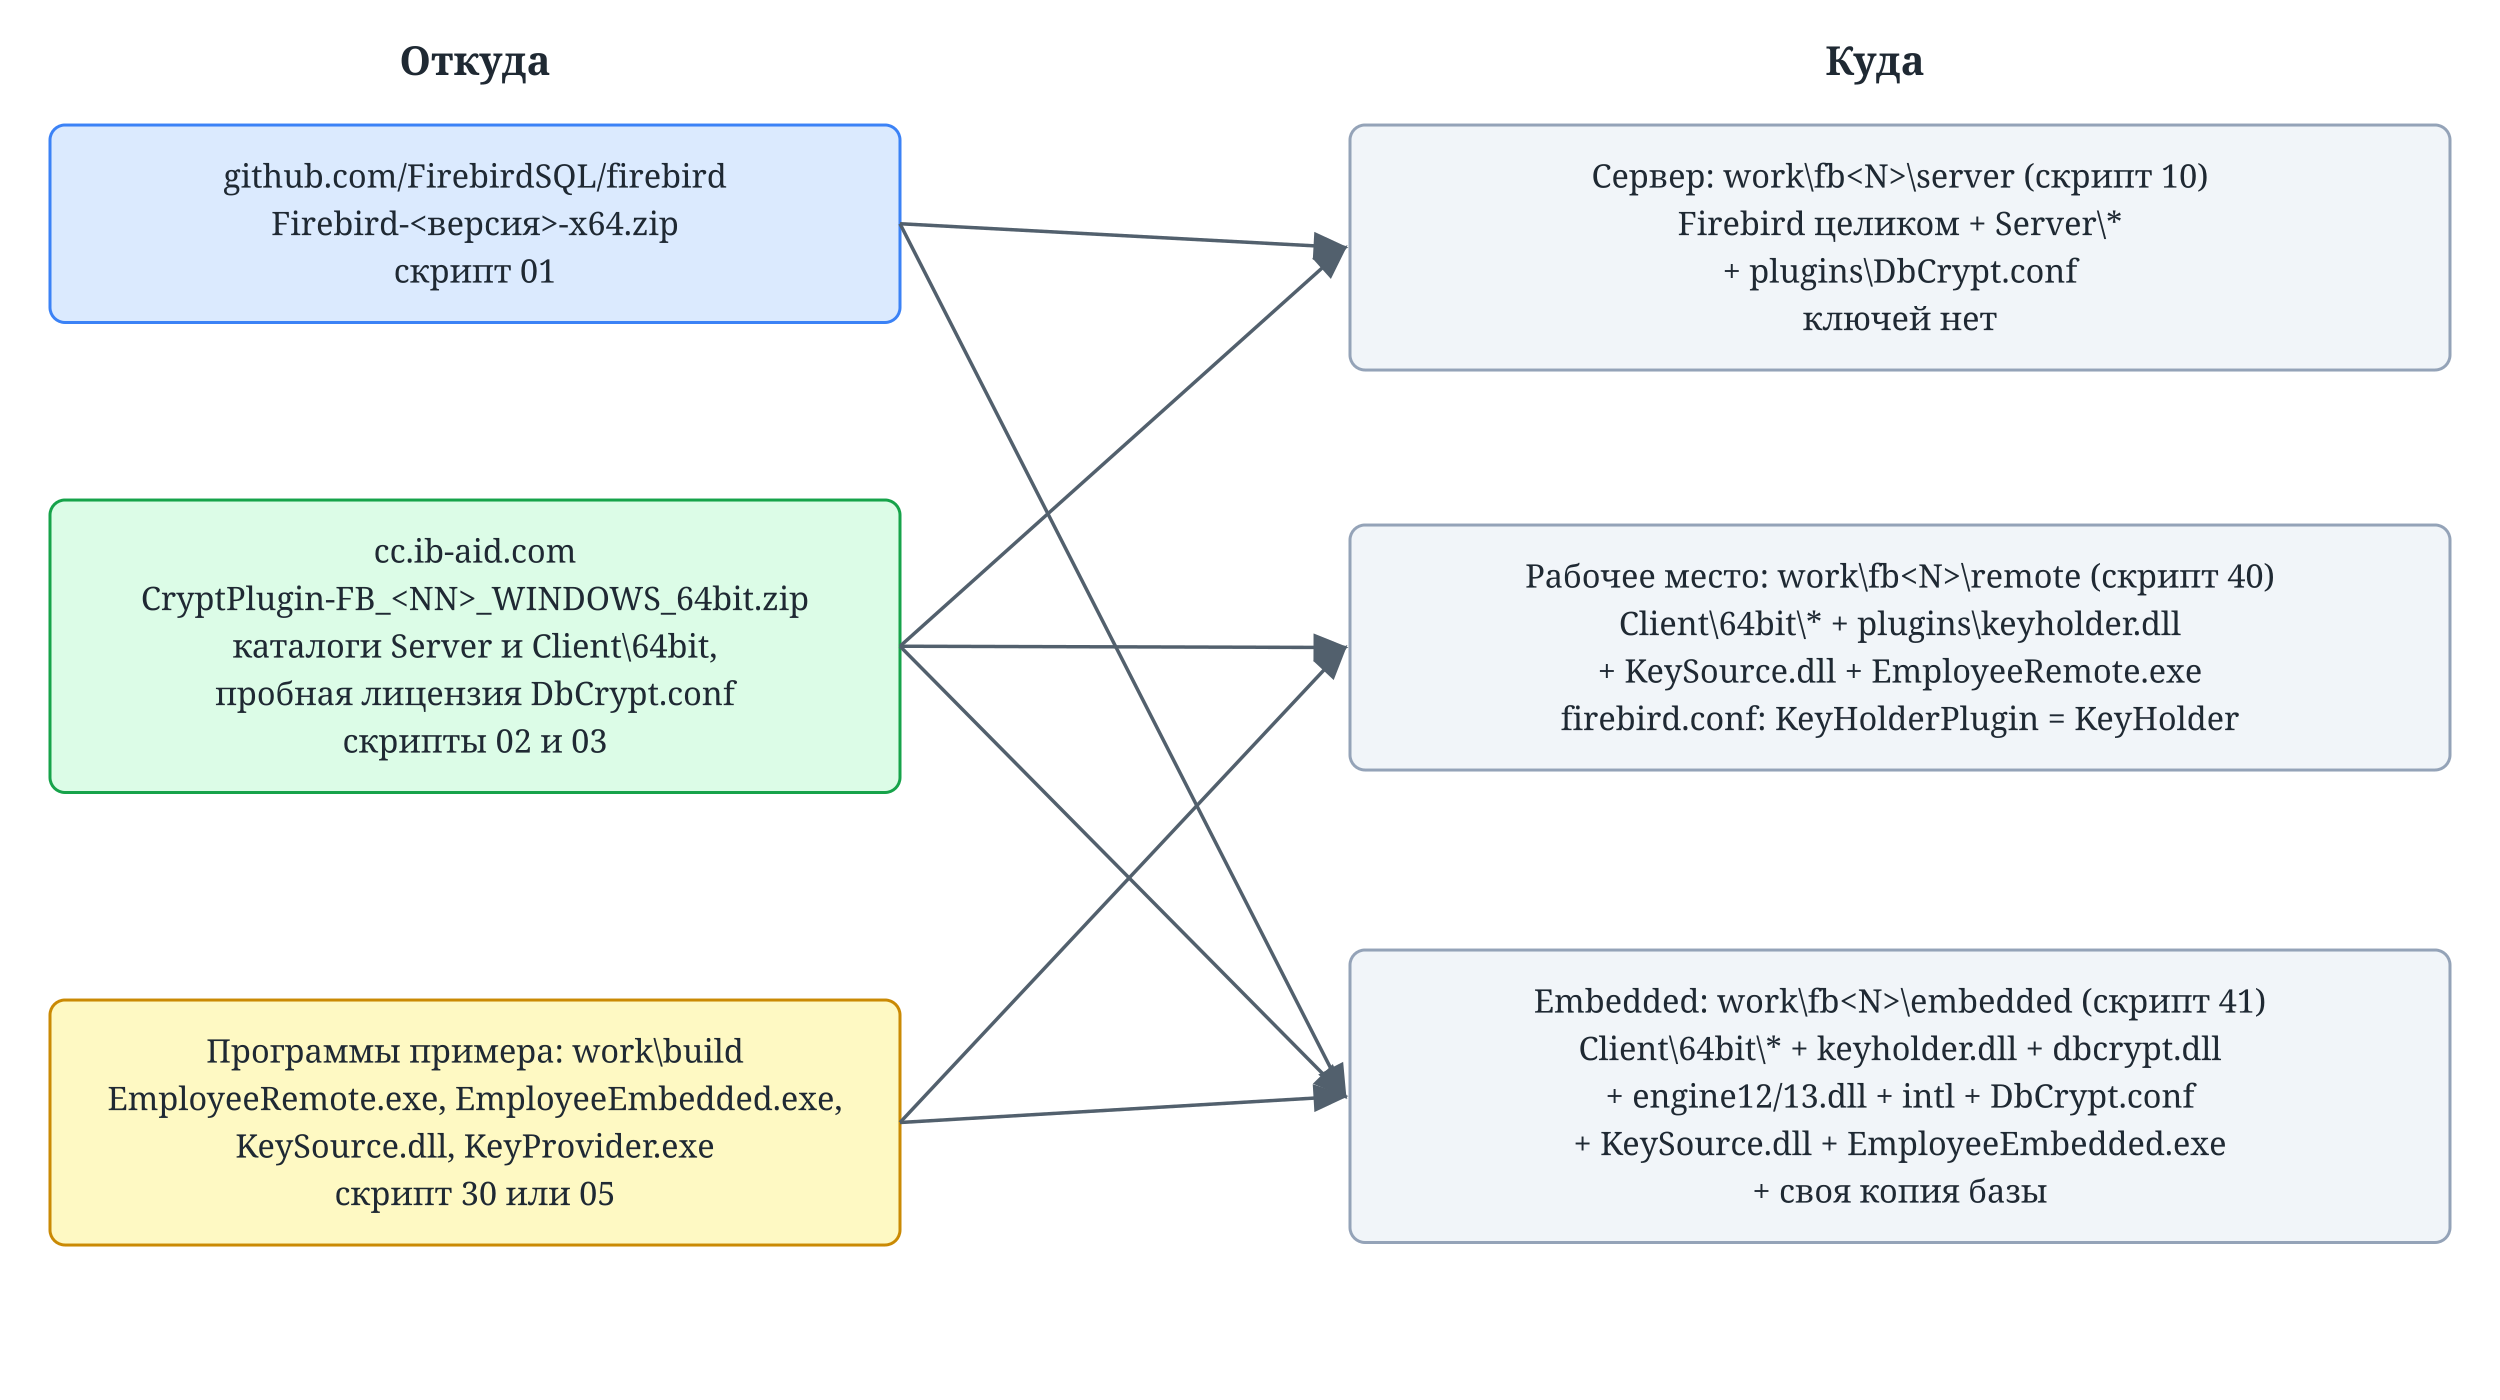
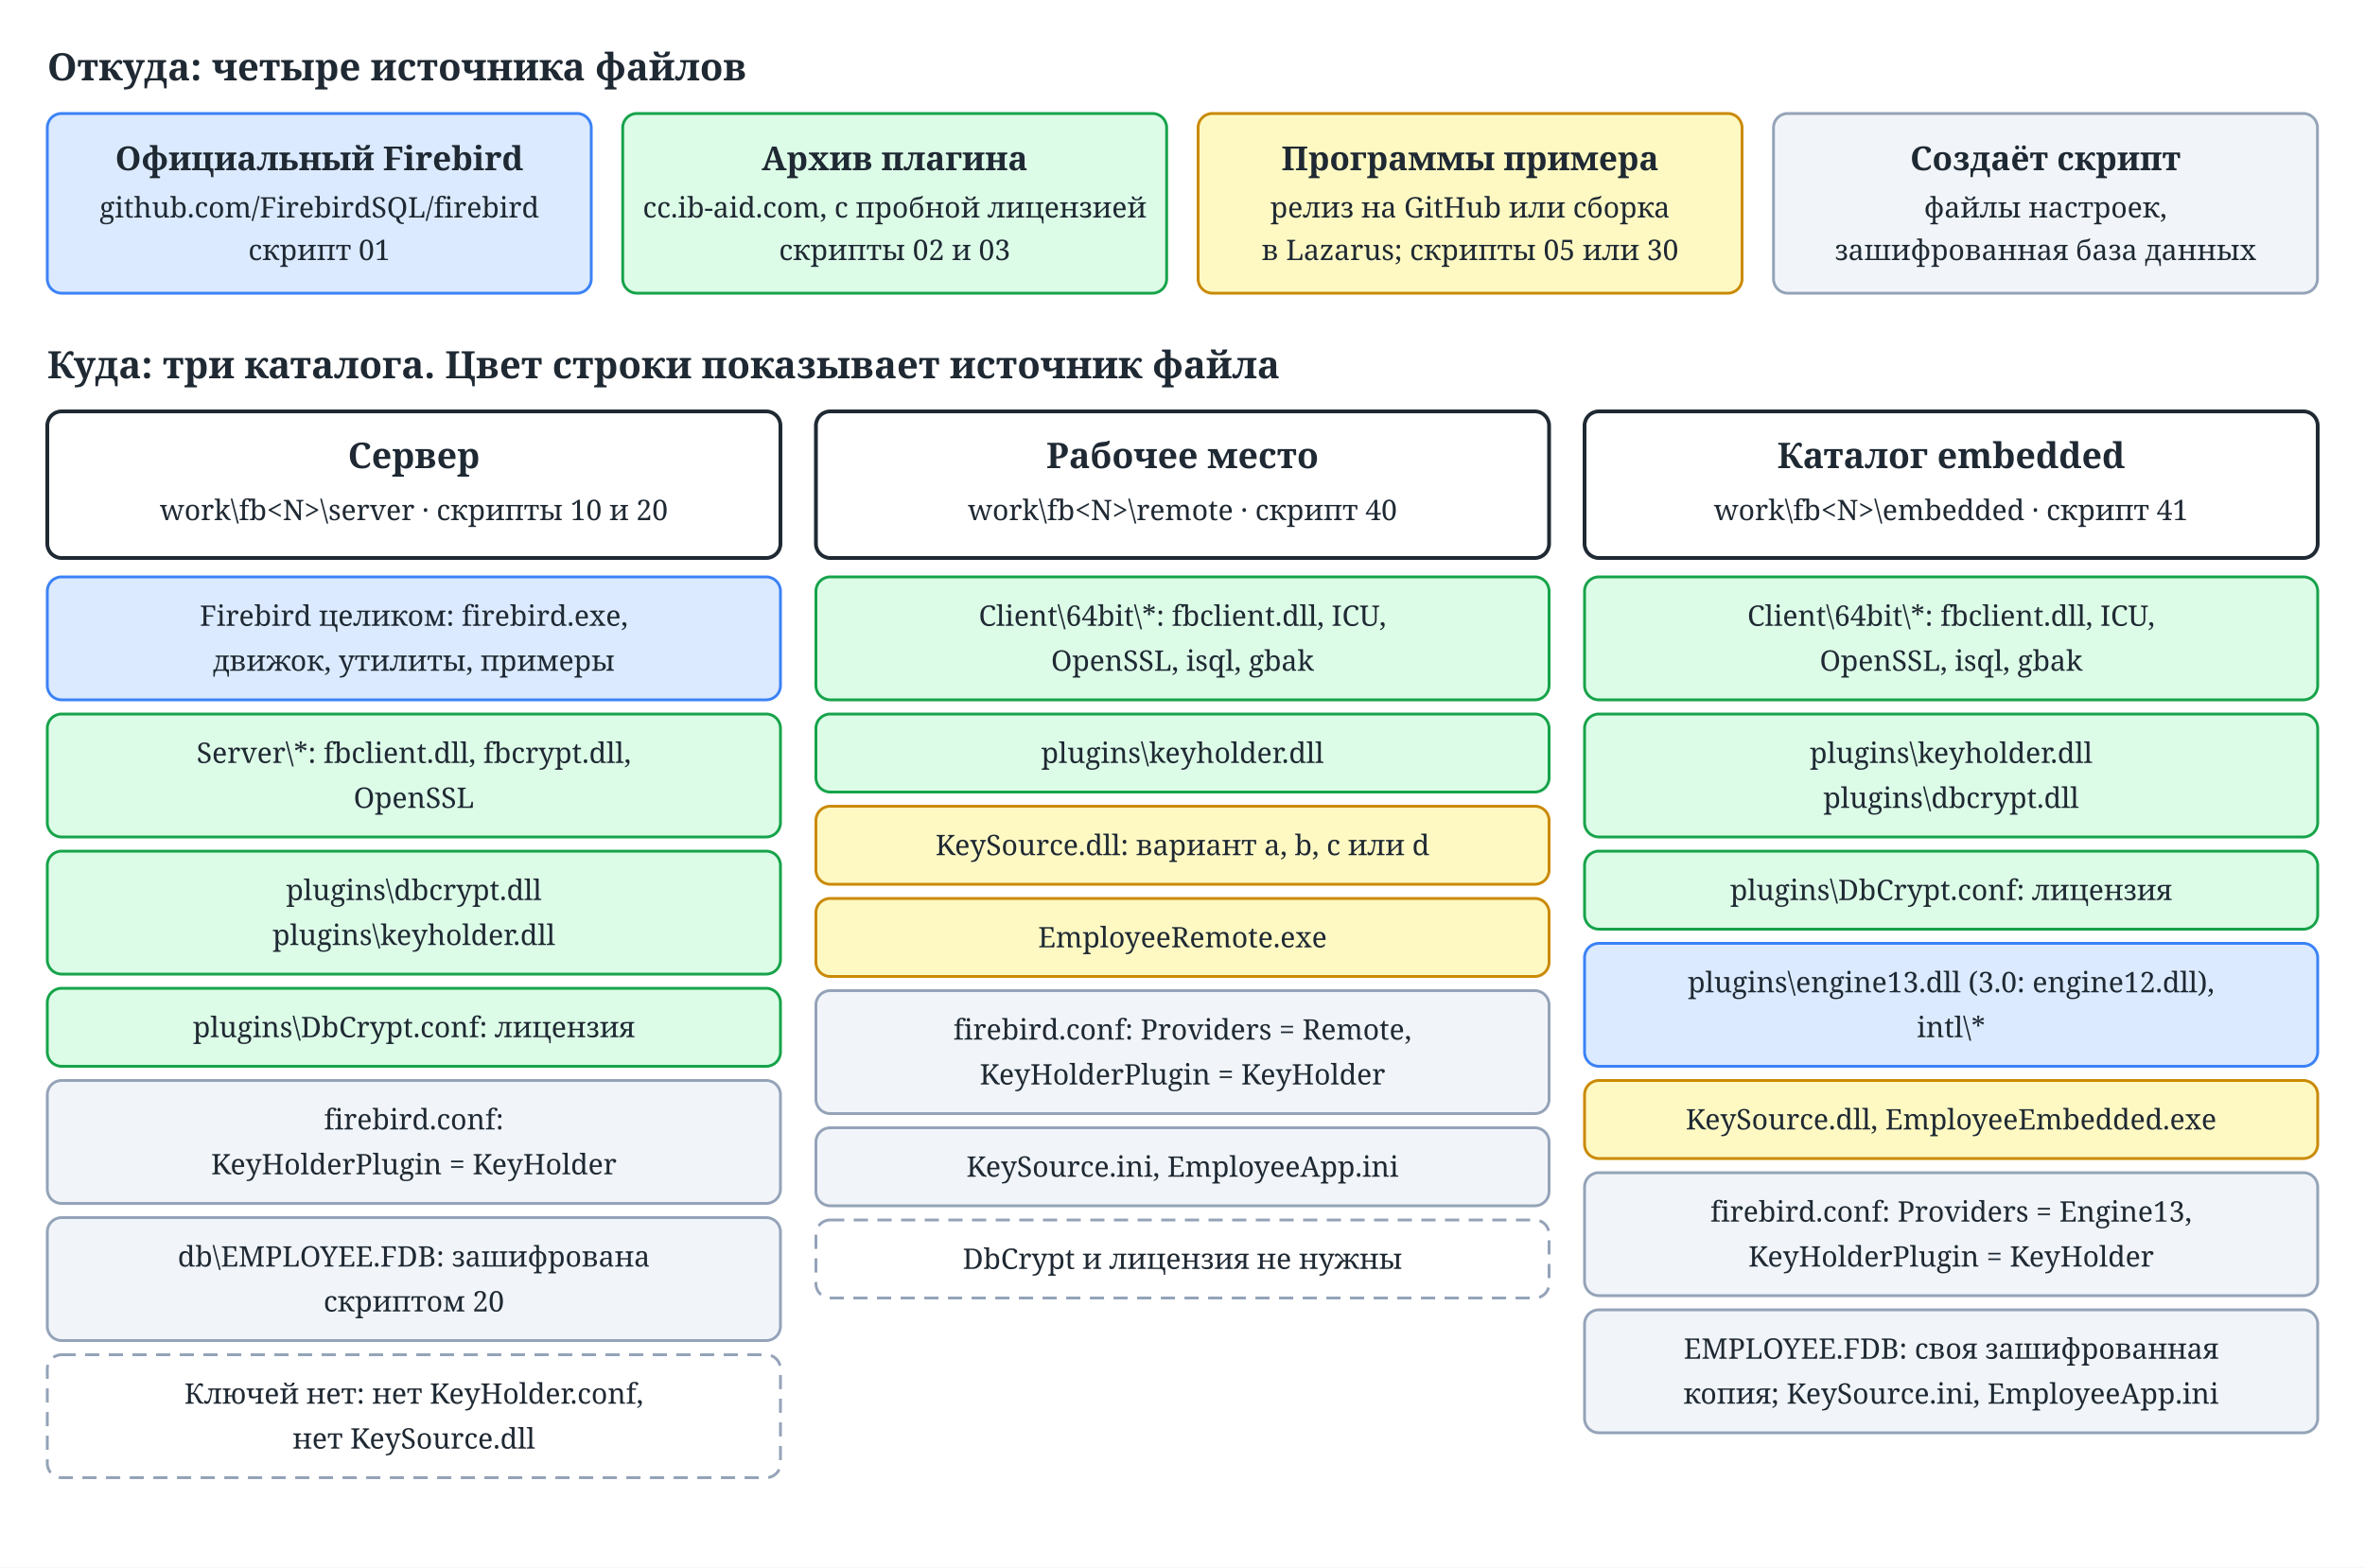
- <svg xmlns="http://www.w3.org/2000/svg" width="1000" height="560" viewBox="0 0 1000 560">
+ <svg xmlns="http://www.w3.org/2000/svg" width="1000" height="663" viewBox="0 0 1000 663">
  <defs>
    <marker id="arrow" markerWidth="10" markerHeight="8" refX="9" refY="4" orient="auto">
      <path d="M0,0 L10,4 L0,8 z" fill="#52606d" />
    </marker>
+     <marker id="arrowkey" markerUnits="userSpaceOnUse" markerWidth="14" markerHeight="12" refX="12" refY="6" orient="auto">
+       <path d="M0,0 L14,6 L0,12 z" fill="#b45309" />
+     </marker>
  </defs>
-   <rect x="0" y="0" width="1000" height="560" fill="#ffffff" />
-   <text x="190" y="30" font-family="Noto Serif, Segoe UI, Arial, sans-serif" font-size="16" text-anchor="middle" fill="#1f2933" font-weight="bold">Откуда</text>
-   <text x="750" y="30" font-family="Noto Serif, Segoe UI, Arial, sans-serif" font-size="16" text-anchor="middle" fill="#1f2933" font-weight="bold">Куда</text>
-   <rect x="20" y="50" width="340" height="79" rx="6" fill="#dbeafe" stroke="#3b82f6" stroke-width="1.2" />
-   <text x="190.0" y="75.05" font-family="Noto Serif, Segoe UI, Arial, sans-serif" font-size="13" text-anchor="middle" fill="#1f2933">github.com/FirebirdSQL/firebird</text>
-   <text x="190.0" y="94.05" font-family="Noto Serif, Segoe UI, Arial, sans-serif" font-size="13" text-anchor="middle" fill="#1f2933">Firebird-&lt;версия&gt;-x64.zip</text>
-   <text x="190.0" y="113.05" font-family="Noto Serif, Segoe UI, Arial, sans-serif" font-size="13" text-anchor="middle" fill="#1f2933">скрипт 01</text>
-   <rect x="20" y="200" width="340" height="117" rx="6" fill="#dcfce7" stroke="#16a34a" stroke-width="1.2" />
-   <text x="190.0" y="225.05" font-family="Noto Serif, Segoe UI, Arial, sans-serif" font-size="13" text-anchor="middle" fill="#1f2933">cc.ib-aid.com</text>
-   <text x="190.0" y="244.05" font-family="Noto Serif, Segoe UI, Arial, sans-serif" font-size="13" text-anchor="middle" fill="#1f2933">CryptPlugin-FB_&lt;NN&gt;_WINDOWS_64bit.zip</text>
-   <text x="190.0" y="263.05" font-family="Noto Serif, Segoe UI, Arial, sans-serif" font-size="13" text-anchor="middle" fill="#1f2933">каталоги Server и Client\64bit,</text>
-   <text x="190.0" y="282.05" font-family="Noto Serif, Segoe UI, Arial, sans-serif" font-size="13" text-anchor="middle" fill="#1f2933">пробная лицензия DbCrypt.conf</text>
-   <text x="190.0" y="301.05" font-family="Noto Serif, Segoe UI, Arial, sans-serif" font-size="13" text-anchor="middle" fill="#1f2933">скрипты 02 и 03</text>
-   <rect x="20" y="400" width="340" height="98" rx="6" fill="#fef9c3" stroke="#ca8a04" stroke-width="1.2" />
-   <text x="190.0" y="425.05" font-family="Noto Serif, Segoe UI, Arial, sans-serif" font-size="13" text-anchor="middle" fill="#1f2933">Программы примера: work\build</text>
-   <text x="190.0" y="444.05" font-family="Noto Serif, Segoe UI, Arial, sans-serif" font-size="13" text-anchor="middle" fill="#1f2933">EmployeeRemote.exe, EmployeeEmbedded.exe,</text>
-   <text x="190.0" y="463.05" font-family="Noto Serif, Segoe UI, Arial, sans-serif" font-size="13" text-anchor="middle" fill="#1f2933">KeySource.dll, KeyProvider.exe</text>
-   <text x="190.0" y="482.05" font-family="Noto Serif, Segoe UI, Arial, sans-serif" font-size="13" text-anchor="middle" fill="#1f2933">скрипт 30 или 05</text>
-   <rect x="540" y="50" width="440" height="98" rx="6" fill="#f1f5f9" stroke="#94a3b8" stroke-width="1.2" />
-   <text x="760.0" y="75.05" font-family="Noto Serif, Segoe UI, Arial, sans-serif" font-size="13" text-anchor="middle" fill="#1f2933">Сервер: work\fb&lt;N&gt;\server  (скрипт 10)</text>
-   <text x="760.0" y="94.05" font-family="Noto Serif, Segoe UI, Arial, sans-serif" font-size="13" text-anchor="middle" fill="#1f2933">Firebird целиком + Server\*</text>
-   <text x="760.0" y="113.05" font-family="Noto Serif, Segoe UI, Arial, sans-serif" font-size="13" text-anchor="middle" fill="#1f2933">+ plugins\DbCrypt.conf</text>
-   <text x="760.0" y="132.05" font-family="Noto Serif, Segoe UI, Arial, sans-serif" font-size="13" text-anchor="middle" fill="#1f2933">ключей нет</text>
-   <rect x="540" y="210" width="440" height="98" rx="6" fill="#f1f5f9" stroke="#94a3b8" stroke-width="1.2" />
-   <text x="760.0" y="235.05" font-family="Noto Serif, Segoe UI, Arial, sans-serif" font-size="13" text-anchor="middle" fill="#1f2933">Рабочее место: work\fb&lt;N&gt;\remote  (скрипт 40)</text>
-   <text x="760.0" y="254.05" font-family="Noto Serif, Segoe UI, Arial, sans-serif" font-size="13" text-anchor="middle" fill="#1f2933">Client\64bit\* + plugins\keyholder.dll</text>
-   <text x="760.0" y="273.05" font-family="Noto Serif, Segoe UI, Arial, sans-serif" font-size="13" text-anchor="middle" fill="#1f2933">+ KeySource.dll + EmployeeRemote.exe</text>
-   <text x="760.0" y="292.05" font-family="Noto Serif, Segoe UI, Arial, sans-serif" font-size="13" text-anchor="middle" fill="#1f2933">firebird.conf: KeyHolderPlugin = KeyHolder</text>
-   <rect x="540" y="380" width="440" height="117" rx="6" fill="#f1f5f9" stroke="#94a3b8" stroke-width="1.2" />
-   <text x="760.0" y="405.05" font-family="Noto Serif, Segoe UI, Arial, sans-serif" font-size="13" text-anchor="middle" fill="#1f2933">Embedded: work\fb&lt;N&gt;\embedded  (скрипт 41)</text>
-   <text x="760.0" y="424.05" font-family="Noto Serif, Segoe UI, Arial, sans-serif" font-size="13" text-anchor="middle" fill="#1f2933">Client\64bit\* + keyholder.dll + dbcrypt.dll</text>
-   <text x="760.0" y="443.05" font-family="Noto Serif, Segoe UI, Arial, sans-serif" font-size="13" text-anchor="middle" fill="#1f2933">+ engine12/13.dll + intl + DbCrypt.conf</text>
-   <text x="760.0" y="462.05" font-family="Noto Serif, Segoe UI, Arial, sans-serif" font-size="13" text-anchor="middle" fill="#1f2933">+ KeySource.dll + EmployeeEmbedded.exe</text>
-   <text x="760.0" y="481.05" font-family="Noto Serif, Segoe UI, Arial, sans-serif" font-size="13" text-anchor="middle" fill="#1f2933">+ своя копия базы</text>
-   <line x1="360" y1="89.5" x2="538" y2="99.0" stroke="#52606d" stroke-width="1.4" marker-end="url(#arrow)" />
-   <line x1="360" y1="89.5" x2="538" y2="438.5" stroke="#52606d" stroke-width="1.4" marker-end="url(#arrow)" />
-   <line x1="360" y1="258.5" x2="538" y2="99.0" stroke="#52606d" stroke-width="1.4" marker-end="url(#arrow)" />
-   <line x1="360" y1="258.5" x2="538" y2="259.0" stroke="#52606d" stroke-width="1.4" marker-end="url(#arrow)" />
-   <line x1="360" y1="258.5" x2="538" y2="438.5" stroke="#52606d" stroke-width="1.4" marker-end="url(#arrow)" />
-   <line x1="360" y1="449.0" x2="538" y2="259.0" stroke="#52606d" stroke-width="1.4" marker-end="url(#arrow)" />
-   <line x1="360" y1="449.0" x2="538" y2="438.5" stroke="#52606d" stroke-width="1.4" marker-end="url(#arrow)" />
+   <rect x="0" y="0" width="1000" height="663" fill="#ffffff" />
+   <text x="20" y="34" font-family="Noto Serif, Segoe UI, Arial, sans-serif" font-size="16" text-anchor="start" fill="#1f2933" font-weight="bold">Откуда: четыре источника файлов</text>
+   <rect x="20.0" y="48" width="230" height="76" rx="6" fill="#dbeafe" stroke="#3b82f6" stroke-width="1.2" />
+   <text x="135.0" y="72" font-family="Noto Serif, Segoe UI, Arial, sans-serif" font-size="14" text-anchor="middle" fill="#1f2933" font-weight="bold">Официальный Firebird</text>
+   <text x="135.0" y="92" font-family="Noto Serif, Segoe UI, Arial, sans-serif" font-size="12" text-anchor="middle" fill="#1f2933">github.com/FirebirdSQL/firebird</text>
+   <text x="135.0" y="110" font-family="Noto Serif, Segoe UI, Arial, sans-serif" font-size="12" text-anchor="middle" fill="#1f2933">скрипт 01</text>
+   <rect x="263.3" y="48" width="230" height="76" rx="6" fill="#dcfce7" stroke="#16a34a" stroke-width="1.2" />
+   <text x="378.3" y="72" font-family="Noto Serif, Segoe UI, Arial, sans-serif" font-size="14" text-anchor="middle" fill="#1f2933" font-weight="bold">Архив плагина</text>
+   <text x="378.3" y="92" font-family="Noto Serif, Segoe UI, Arial, sans-serif" font-size="12" text-anchor="middle" fill="#1f2933">cc.ib-aid.com, с пробной лицензией</text>
+   <text x="378.3" y="110" font-family="Noto Serif, Segoe UI, Arial, sans-serif" font-size="12" text-anchor="middle" fill="#1f2933">скрипты 02 и 03</text>
+   <rect x="506.6" y="48" width="230" height="76" rx="6" fill="#fef9c3" stroke="#ca8a04" stroke-width="1.2" />
+   <text x="621.6" y="72" font-family="Noto Serif, Segoe UI, Arial, sans-serif" font-size="14" text-anchor="middle" fill="#1f2933" font-weight="bold">Программы примера</text>
+   <text x="621.6" y="92" font-family="Noto Serif, Segoe UI, Arial, sans-serif" font-size="12" text-anchor="middle" fill="#1f2933">релиз на GitHub или сборка</text>
+   <text x="621.6" y="110" font-family="Noto Serif, Segoe UI, Arial, sans-serif" font-size="12" text-anchor="middle" fill="#1f2933">в Lazarus; скрипты 05 или 30</text>
+   <rect x="749.9" y="48" width="230" height="76" rx="6" fill="#f1f5f9" stroke="#94a3b8" stroke-width="1.2" />
+   <text x="864.9" y="72" font-family="Noto Serif, Segoe UI, Arial, sans-serif" font-size="14" text-anchor="middle" fill="#1f2933" font-weight="bold">Создаёт скрипт</text>
+   <text x="864.9" y="92" font-family="Noto Serif, Segoe UI, Arial, sans-serif" font-size="12" text-anchor="middle" fill="#1f2933">файлы настроек,</text>
+   <text x="864.9" y="110" font-family="Noto Serif, Segoe UI, Arial, sans-serif" font-size="12" text-anchor="middle" fill="#1f2933">зашифрованная база данных</text>
+   <text x="20" y="160" font-family="Noto Serif, Segoe UI, Arial, sans-serif" font-size="16" text-anchor="start" fill="#1f2933" font-weight="bold">Куда: три каталога. Цвет строки показывает источник файла</text>
+   <rect x="20" y="174" width="310" height="62" rx="6" fill="#ffffff" stroke="#1f2933" stroke-width="1.6" />
+   <text x="175" y="198" font-family="Noto Serif, Segoe UI, Arial, sans-serif" font-size="15" text-anchor="middle" fill="#1f2933" font-weight="bold">Сервер</text>
+   <text x="175" y="220" font-family="Noto Serif, Segoe UI, Arial, sans-serif" font-size="12" text-anchor="middle" fill="#1f2933">work\fb&lt;N&gt;\server · скрипты 10 и 20</text>
+   <rect x="20" y="244" width="310" height="52" rx="6" fill="#dbeafe" stroke="#3b82f6" stroke-width="1.2" />
+   <text x="175.0" y="264.7" font-family="Noto Serif, Segoe UI, Arial, sans-serif" font-size="12" text-anchor="middle" fill="#1f2933">Firebird целиком: firebird.exe,</text>
+   <text x="175.0" y="283.7" font-family="Noto Serif, Segoe UI, Arial, sans-serif" font-size="12" text-anchor="middle" fill="#1f2933">движок, утилиты, примеры</text>
+   <rect x="20" y="302" width="310" height="52" rx="6" fill="#dcfce7" stroke="#16a34a" stroke-width="1.2" />
+   <text x="175.0" y="322.7" font-family="Noto Serif, Segoe UI, Arial, sans-serif" font-size="12" text-anchor="middle" fill="#1f2933">Server\*: fbclient.dll, fbcrypt.dll,</text>
+   <text x="175.0" y="341.7" font-family="Noto Serif, Segoe UI, Arial, sans-serif" font-size="12" text-anchor="middle" fill="#1f2933">OpenSSL</text>
+   <rect x="20" y="360" width="310" height="52" rx="6" fill="#dcfce7" stroke="#16a34a" stroke-width="1.2" />
+   <text x="175.0" y="380.7" font-family="Noto Serif, Segoe UI, Arial, sans-serif" font-size="12" text-anchor="middle" fill="#1f2933">plugins\dbcrypt.dll</text>
+   <text x="175.0" y="399.7" font-family="Noto Serif, Segoe UI, Arial, sans-serif" font-size="12" text-anchor="middle" fill="#1f2933">plugins\keyholder.dll</text>
+   <rect x="20" y="418" width="310" height="33" rx="6" fill="#dcfce7" stroke="#16a34a" stroke-width="1.2" />
+   <text x="175.0" y="438.7" font-family="Noto Serif, Segoe UI, Arial, sans-serif" font-size="12" text-anchor="middle" fill="#1f2933">plugins\DbCrypt.conf: лицензия</text>
+   <rect x="20" y="457" width="310" height="52" rx="6" fill="#f1f5f9" stroke="#94a3b8" stroke-width="1.2" />
+   <text x="175.0" y="477.7" font-family="Noto Serif, Segoe UI, Arial, sans-serif" font-size="12" text-anchor="middle" fill="#1f2933">firebird.conf:</text>
+   <text x="175.0" y="496.7" font-family="Noto Serif, Segoe UI, Arial, sans-serif" font-size="12" text-anchor="middle" fill="#1f2933">KeyHolderPlugin = KeyHolder</text>
+   <rect x="20" y="515" width="310" height="52" rx="6" fill="#f1f5f9" stroke="#94a3b8" stroke-width="1.2" />
+   <text x="175.0" y="535.7" font-family="Noto Serif, Segoe UI, Arial, sans-serif" font-size="12" text-anchor="middle" fill="#1f2933">db\EMPLOYEE.FDB: зашифрована</text>
+   <text x="175.0" y="554.7" font-family="Noto Serif, Segoe UI, Arial, sans-serif" font-size="12" text-anchor="middle" fill="#1f2933">скриптом 20</text>
+   <rect x="20" y="573" width="310" height="52" rx="6" fill="#ffffff" stroke="#94a3b8" stroke-width="1.2" stroke-dasharray="6 4" />
+   <text x="175.0" y="593.7" font-family="Noto Serif, Segoe UI, Arial, sans-serif" font-size="12" text-anchor="middle" fill="#1f2933">Ключей нет: нет KeyHolder.conf,</text>
+   <text x="175.0" y="612.7" font-family="Noto Serif, Segoe UI, Arial, sans-serif" font-size="12" text-anchor="middle" fill="#1f2933">нет KeySource.dll</text>
+   <rect x="345" y="174" width="310" height="62" rx="6" fill="#ffffff" stroke="#1f2933" stroke-width="1.6" />
+   <text x="500" y="198" font-family="Noto Serif, Segoe UI, Arial, sans-serif" font-size="15" text-anchor="middle" fill="#1f2933" font-weight="bold">Рабочее место</text>
+   <text x="500" y="220" font-family="Noto Serif, Segoe UI, Arial, sans-serif" font-size="12" text-anchor="middle" fill="#1f2933">work\fb&lt;N&gt;\remote · скрипт 40</text>
+   <rect x="345" y="244" width="310" height="52" rx="6" fill="#dcfce7" stroke="#16a34a" stroke-width="1.2" />
+   <text x="500.0" y="264.7" font-family="Noto Serif, Segoe UI, Arial, sans-serif" font-size="12" text-anchor="middle" fill="#1f2933">Client\64bit\*: fbclient.dll, ICU,</text>
+   <text x="500.0" y="283.7" font-family="Noto Serif, Segoe UI, Arial, sans-serif" font-size="12" text-anchor="middle" fill="#1f2933">OpenSSL, isql, gbak</text>
+   <rect x="345" y="302" width="310" height="33" rx="6" fill="#dcfce7" stroke="#16a34a" stroke-width="1.2" />
+   <text x="500.0" y="322.7" font-family="Noto Serif, Segoe UI, Arial, sans-serif" font-size="12" text-anchor="middle" fill="#1f2933">plugins\keyholder.dll</text>
+   <rect x="345" y="341" width="310" height="33" rx="6" fill="#fef9c3" stroke="#ca8a04" stroke-width="1.2" />
+   <text x="500.0" y="361.7" font-family="Noto Serif, Segoe UI, Arial, sans-serif" font-size="12" text-anchor="middle" fill="#1f2933">KeySource.dll: вариант a, b, c или d</text>
+   <rect x="345" y="380" width="310" height="33" rx="6" fill="#fef9c3" stroke="#ca8a04" stroke-width="1.2" />
+   <text x="500.0" y="400.7" font-family="Noto Serif, Segoe UI, Arial, sans-serif" font-size="12" text-anchor="middle" fill="#1f2933">EmployeeRemote.exe</text>
+   <rect x="345" y="419" width="310" height="52" rx="6" fill="#f1f5f9" stroke="#94a3b8" stroke-width="1.2" />
+   <text x="500.0" y="439.7" font-family="Noto Serif, Segoe UI, Arial, sans-serif" font-size="12" text-anchor="middle" fill="#1f2933">firebird.conf: Providers = Remote,</text>
+   <text x="500.0" y="458.7" font-family="Noto Serif, Segoe UI, Arial, sans-serif" font-size="12" text-anchor="middle" fill="#1f2933">KeyHolderPlugin = KeyHolder</text>
+   <rect x="345" y="477" width="310" height="33" rx="6" fill="#f1f5f9" stroke="#94a3b8" stroke-width="1.2" />
+   <text x="500.0" y="497.7" font-family="Noto Serif, Segoe UI, Arial, sans-serif" font-size="12" text-anchor="middle" fill="#1f2933">KeySource.ini, EmployeeApp.ini</text>
+   <rect x="345" y="516" width="310" height="33" rx="6" fill="#ffffff" stroke="#94a3b8" stroke-width="1.2" stroke-dasharray="6 4" />
+   <text x="500.0" y="536.7" font-family="Noto Serif, Segoe UI, Arial, sans-serif" font-size="12" text-anchor="middle" fill="#1f2933">DbCrypt и лицензия не нужны</text>
+   <rect x="670" y="174" width="310" height="62" rx="6" fill="#ffffff" stroke="#1f2933" stroke-width="1.6" />
+   <text x="825" y="198" font-family="Noto Serif, Segoe UI, Arial, sans-serif" font-size="15" text-anchor="middle" fill="#1f2933" font-weight="bold">Каталог embedded</text>
+   <text x="825" y="220" font-family="Noto Serif, Segoe UI, Arial, sans-serif" font-size="12" text-anchor="middle" fill="#1f2933">work\fb&lt;N&gt;\embedded · скрипт 41</text>
+   <rect x="670" y="244" width="310" height="52" rx="6" fill="#dcfce7" stroke="#16a34a" stroke-width="1.2" />
+   <text x="825.0" y="264.7" font-family="Noto Serif, Segoe UI, Arial, sans-serif" font-size="12" text-anchor="middle" fill="#1f2933">Client\64bit\*: fbclient.dll, ICU,</text>
+   <text x="825.0" y="283.7" font-family="Noto Serif, Segoe UI, Arial, sans-serif" font-size="12" text-anchor="middle" fill="#1f2933">OpenSSL, isql, gbak</text>
+   <rect x="670" y="302" width="310" height="52" rx="6" fill="#dcfce7" stroke="#16a34a" stroke-width="1.2" />
+   <text x="825.0" y="322.7" font-family="Noto Serif, Segoe UI, Arial, sans-serif" font-size="12" text-anchor="middle" fill="#1f2933">plugins\keyholder.dll</text>
+   <text x="825.0" y="341.7" font-family="Noto Serif, Segoe UI, Arial, sans-serif" font-size="12" text-anchor="middle" fill="#1f2933">plugins\dbcrypt.dll</text>
+   <rect x="670" y="360" width="310" height="33" rx="6" fill="#dcfce7" stroke="#16a34a" stroke-width="1.2" />
+   <text x="825.0" y="380.7" font-family="Noto Serif, Segoe UI, Arial, sans-serif" font-size="12" text-anchor="middle" fill="#1f2933">plugins\DbCrypt.conf: лицензия</text>
+   <rect x="670" y="399" width="310" height="52" rx="6" fill="#dbeafe" stroke="#3b82f6" stroke-width="1.2" />
+   <text x="825.0" y="419.7" font-family="Noto Serif, Segoe UI, Arial, sans-serif" font-size="12" text-anchor="middle" fill="#1f2933">plugins\engine13.dll (3.0: engine12.dll),</text>
+   <text x="825.0" y="438.7" font-family="Noto Serif, Segoe UI, Arial, sans-serif" font-size="12" text-anchor="middle" fill="#1f2933">intl\*</text>
+   <rect x="670" y="457" width="310" height="33" rx="6" fill="#fef9c3" stroke="#ca8a04" stroke-width="1.2" />
+   <text x="825.0" y="477.7" font-family="Noto Serif, Segoe UI, Arial, sans-serif" font-size="12" text-anchor="middle" fill="#1f2933">KeySource.dll, EmployeeEmbedded.exe</text>
+   <rect x="670" y="496" width="310" height="52" rx="6" fill="#f1f5f9" stroke="#94a3b8" stroke-width="1.2" />
+   <text x="825.0" y="516.7" font-family="Noto Serif, Segoe UI, Arial, sans-serif" font-size="12" text-anchor="middle" fill="#1f2933">firebird.conf: Providers = Engine13,</text>
+   <text x="825.0" y="535.7" font-family="Noto Serif, Segoe UI, Arial, sans-serif" font-size="12" text-anchor="middle" fill="#1f2933">KeyHolderPlugin = KeyHolder</text>
+   <rect x="670" y="554" width="310" height="52" rx="6" fill="#f1f5f9" stroke="#94a3b8" stroke-width="1.2" />
+   <text x="825.0" y="574.7" font-family="Noto Serif, Segoe UI, Arial, sans-serif" font-size="12" text-anchor="middle" fill="#1f2933">EMPLOYEE.FDB: своя зашифрованная</text>
+   <text x="825.0" y="593.7" font-family="Noto Serif, Segoe UI, Arial, sans-serif" font-size="12" text-anchor="middle" fill="#1f2933">копия; KeySource.ini, EmployeeApp.ini</text>
</svg>
